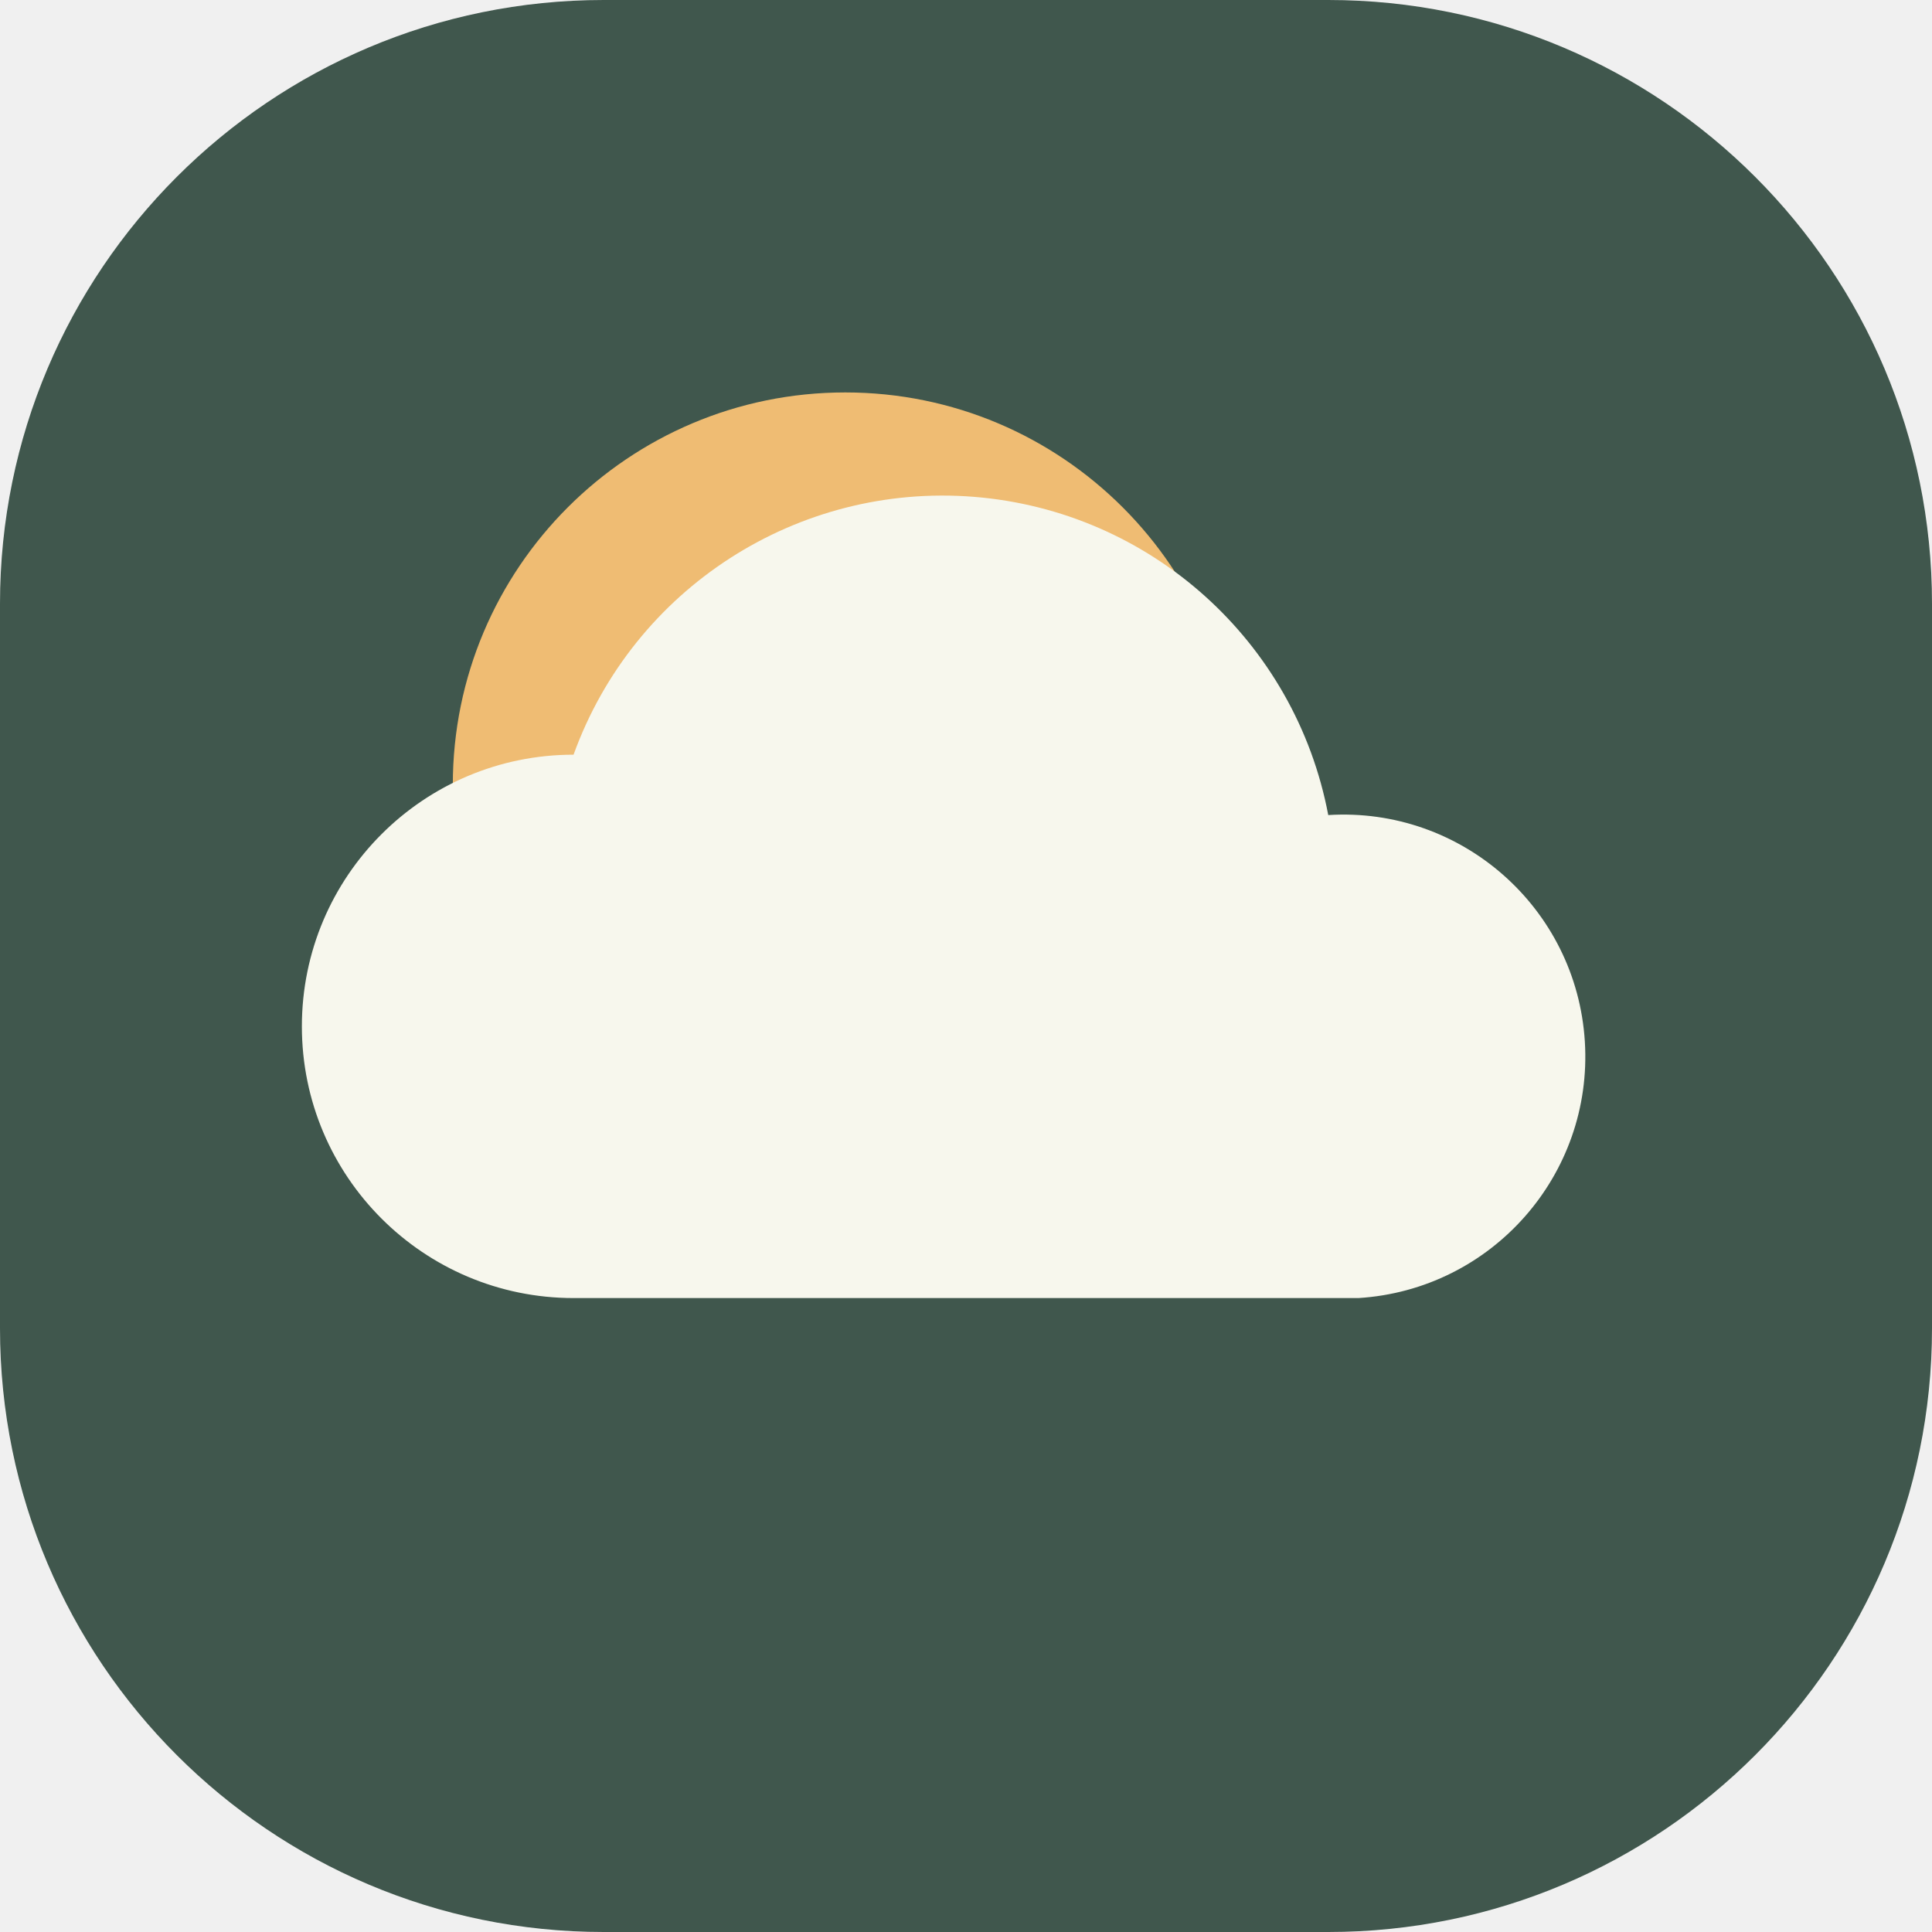
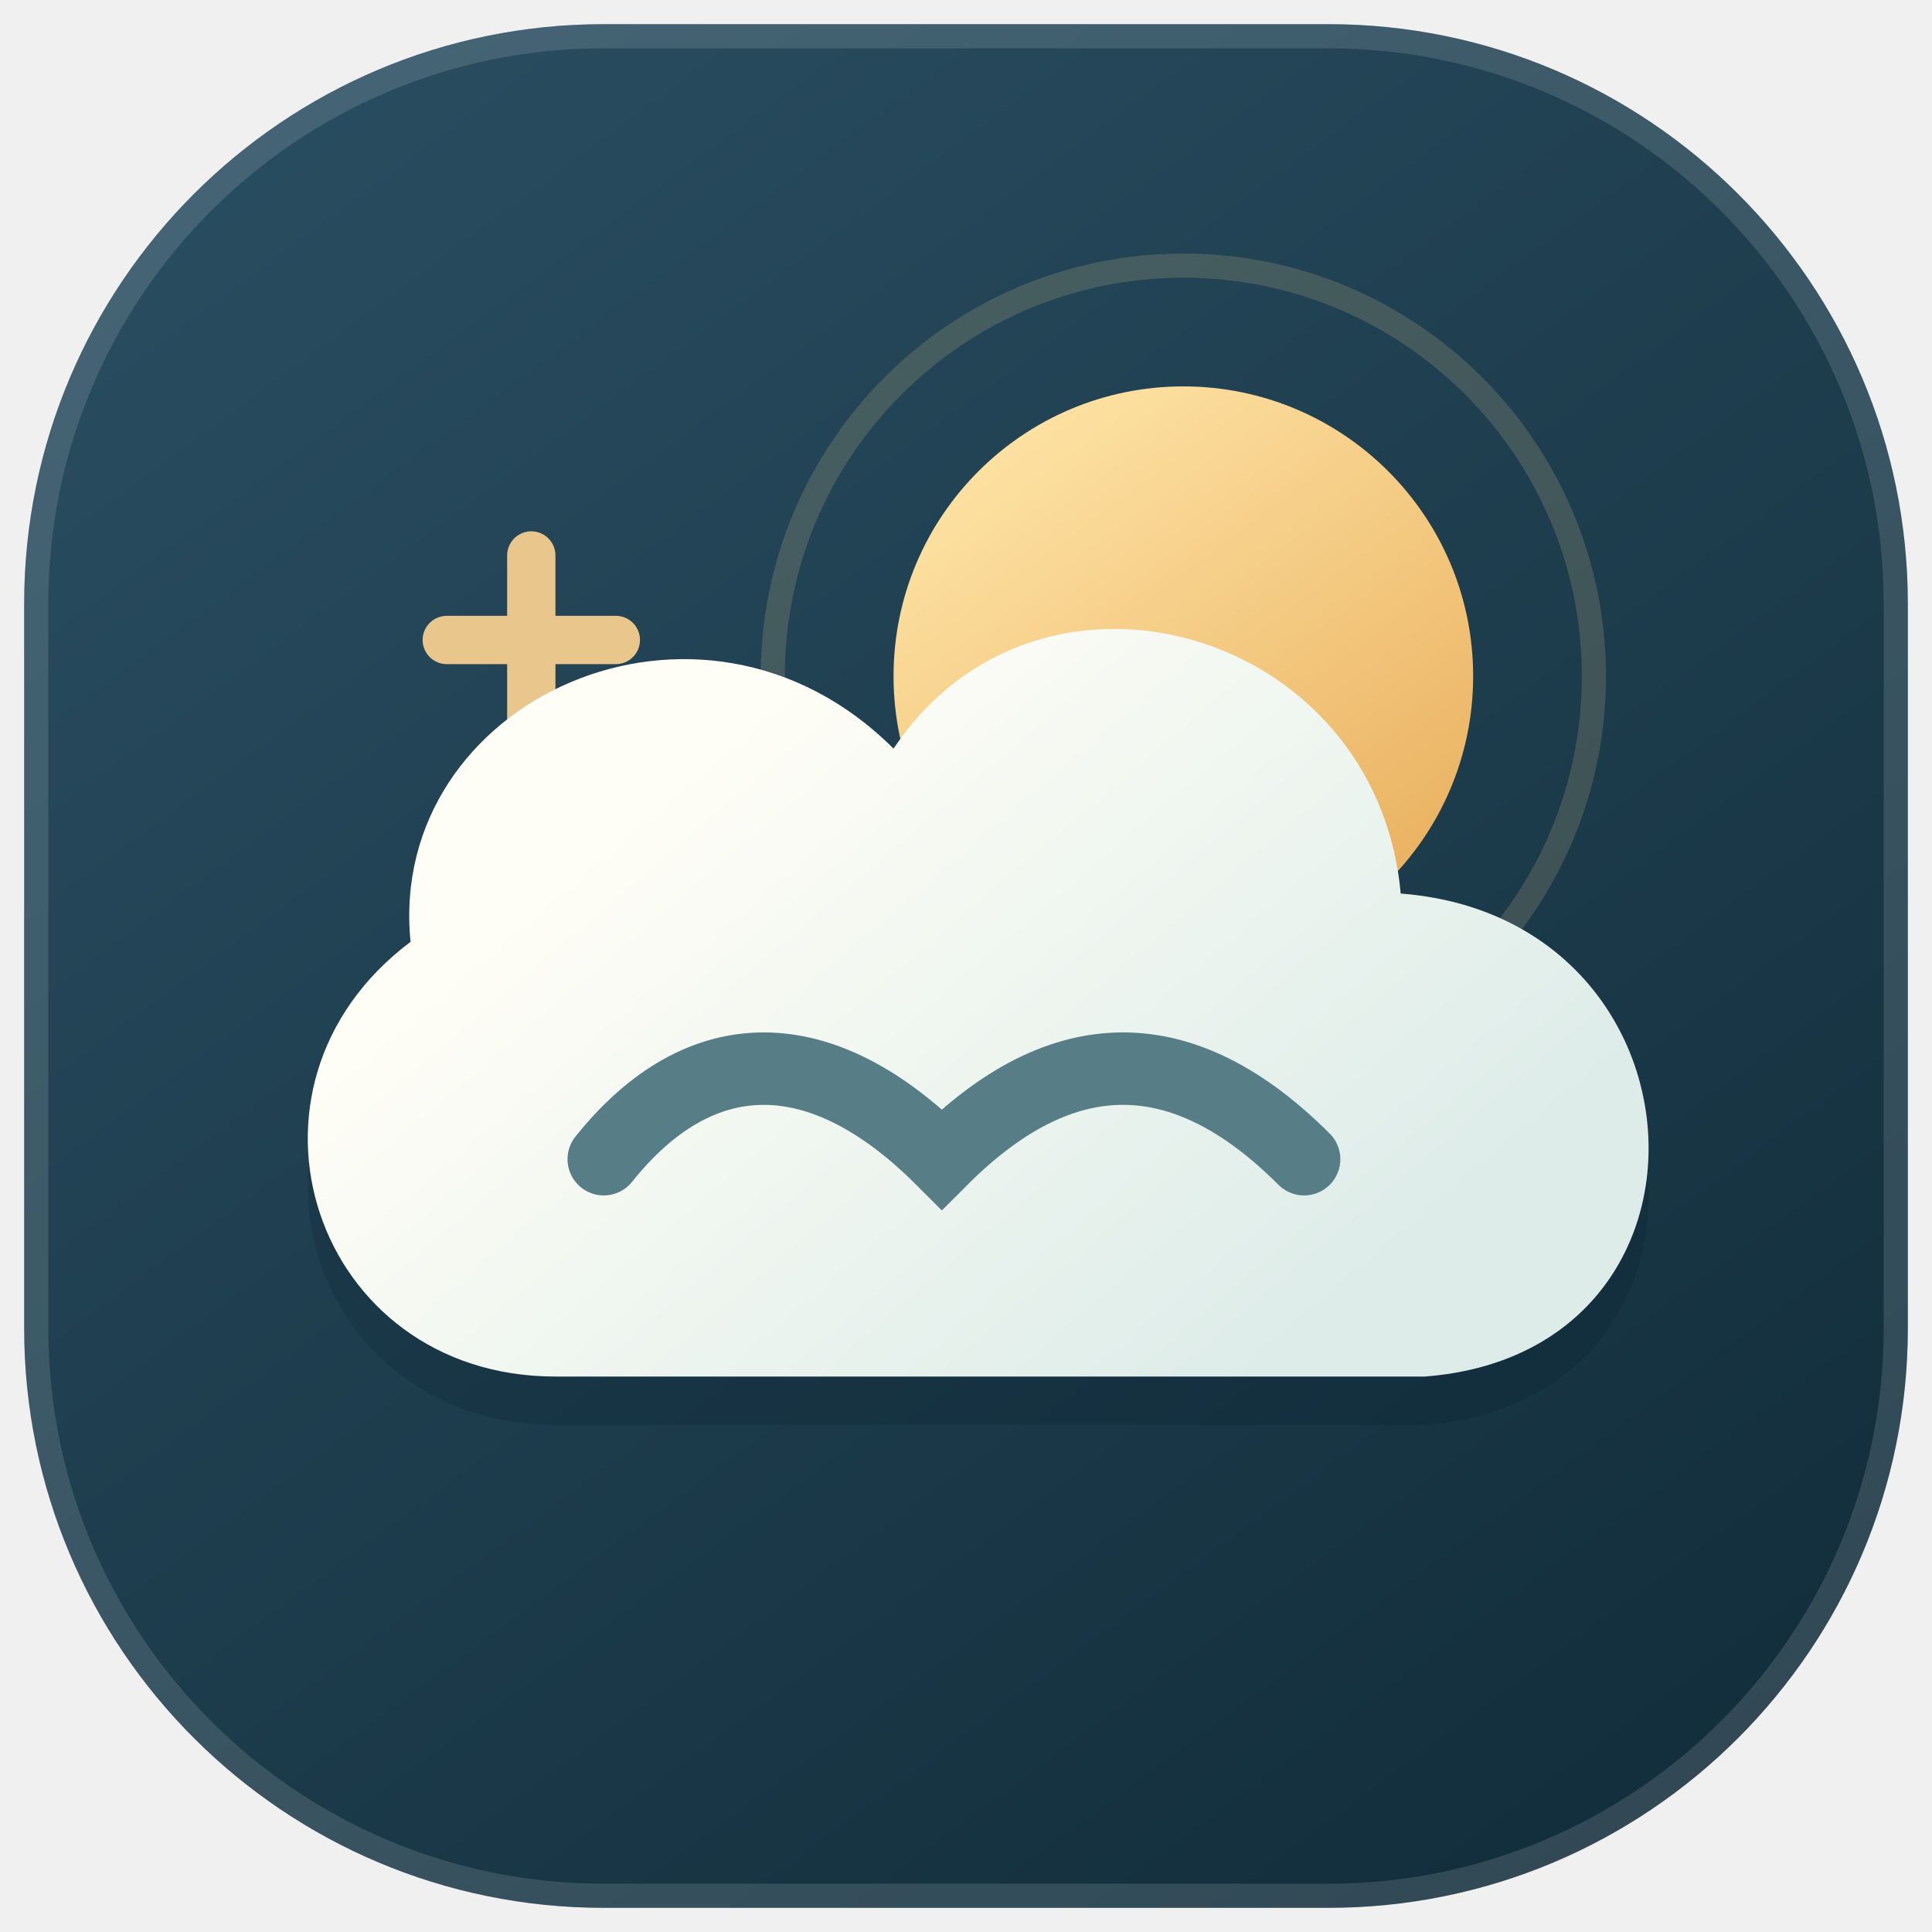
- <svg xmlns="http://www.w3.org/2000/svg" viewBox="0 0 64 64">
-   <rect width="64" height="64" rx="20" fill="#40574d" />
-   <circle cx="28" cy="26" r="13" fill="#efbc73" />
-   <path d="M19 43a9 9 0 0 1 0-18 13 13 0 0 1 25 2 8 8 0 1 1 1 16Z" fill="#f7f7ed" />
+ <svg xmlns="http://www.w3.org/2000/svg" width="80" height="80" viewBox="0 0 80 80" fill="none">
+   <defs>
+     <linearGradient id="sky" x1="10" y1="4" x2="66" y2="80" gradientUnits="userSpaceOnUse">
+       <stop stop-color="#294D60" />
+       <stop offset="1" stop-color="#122D3B" />
+     </linearGradient>
+     <linearGradient id="sun" x1="42" y1="15" x2="59" y2="38" gradientUnits="userSpaceOnUse">
+       <stop stop-color="#FFE6A9" />
+       <stop offset="1" stop-color="#E9AF5D" />
+     </linearGradient>
+     <linearGradient id="cloud" x1="27" y1="32" x2="50" y2="59" gradientUnits="userSpaceOnUse">
+       <stop stop-color="#FFFEF6" />
+       <stop offset="1" stop-color="#DDECE9" />
+     </linearGradient>
+   </defs>
+   <rect x="1" y="1" width="78" height="78" rx="24" fill="url(#sky)" />
+   <rect x="1.5" y="1.5" width="77" height="77" rx="23.5" stroke="#FFF" stroke-opacity=".13" />
+   <circle cx="49" cy="28" r="17" stroke="#F5D398" stroke-opacity=".17" />
+   <circle cx="49" cy="28" r="12" fill="url(#sun)" />
+   <path d="M22 23v7m-3.5-3.5h7" stroke="#E9C68C" stroke-width="2" stroke-linecap="round" />
+   <path d="M23 59c-10 0-14-12-6-18-1-10 12-16 20-8 6-9 20-5 21 6 13 1 14 19 1 20H23Z" fill="#071D28" fill-opacity=".2" />
+   <path d="M23 57c-10 0-14-12-6-18-1-10 12-16 20-8 6-9 20-5 21 6 13 1 14 19 1 20H23Z" fill="url(#cloud)" />
+   <path d="M25 48c4-5 9-5 14 0 5-5 10-5 15 0" stroke="#577E86" stroke-width="3" stroke-linecap="round" />
</svg>
